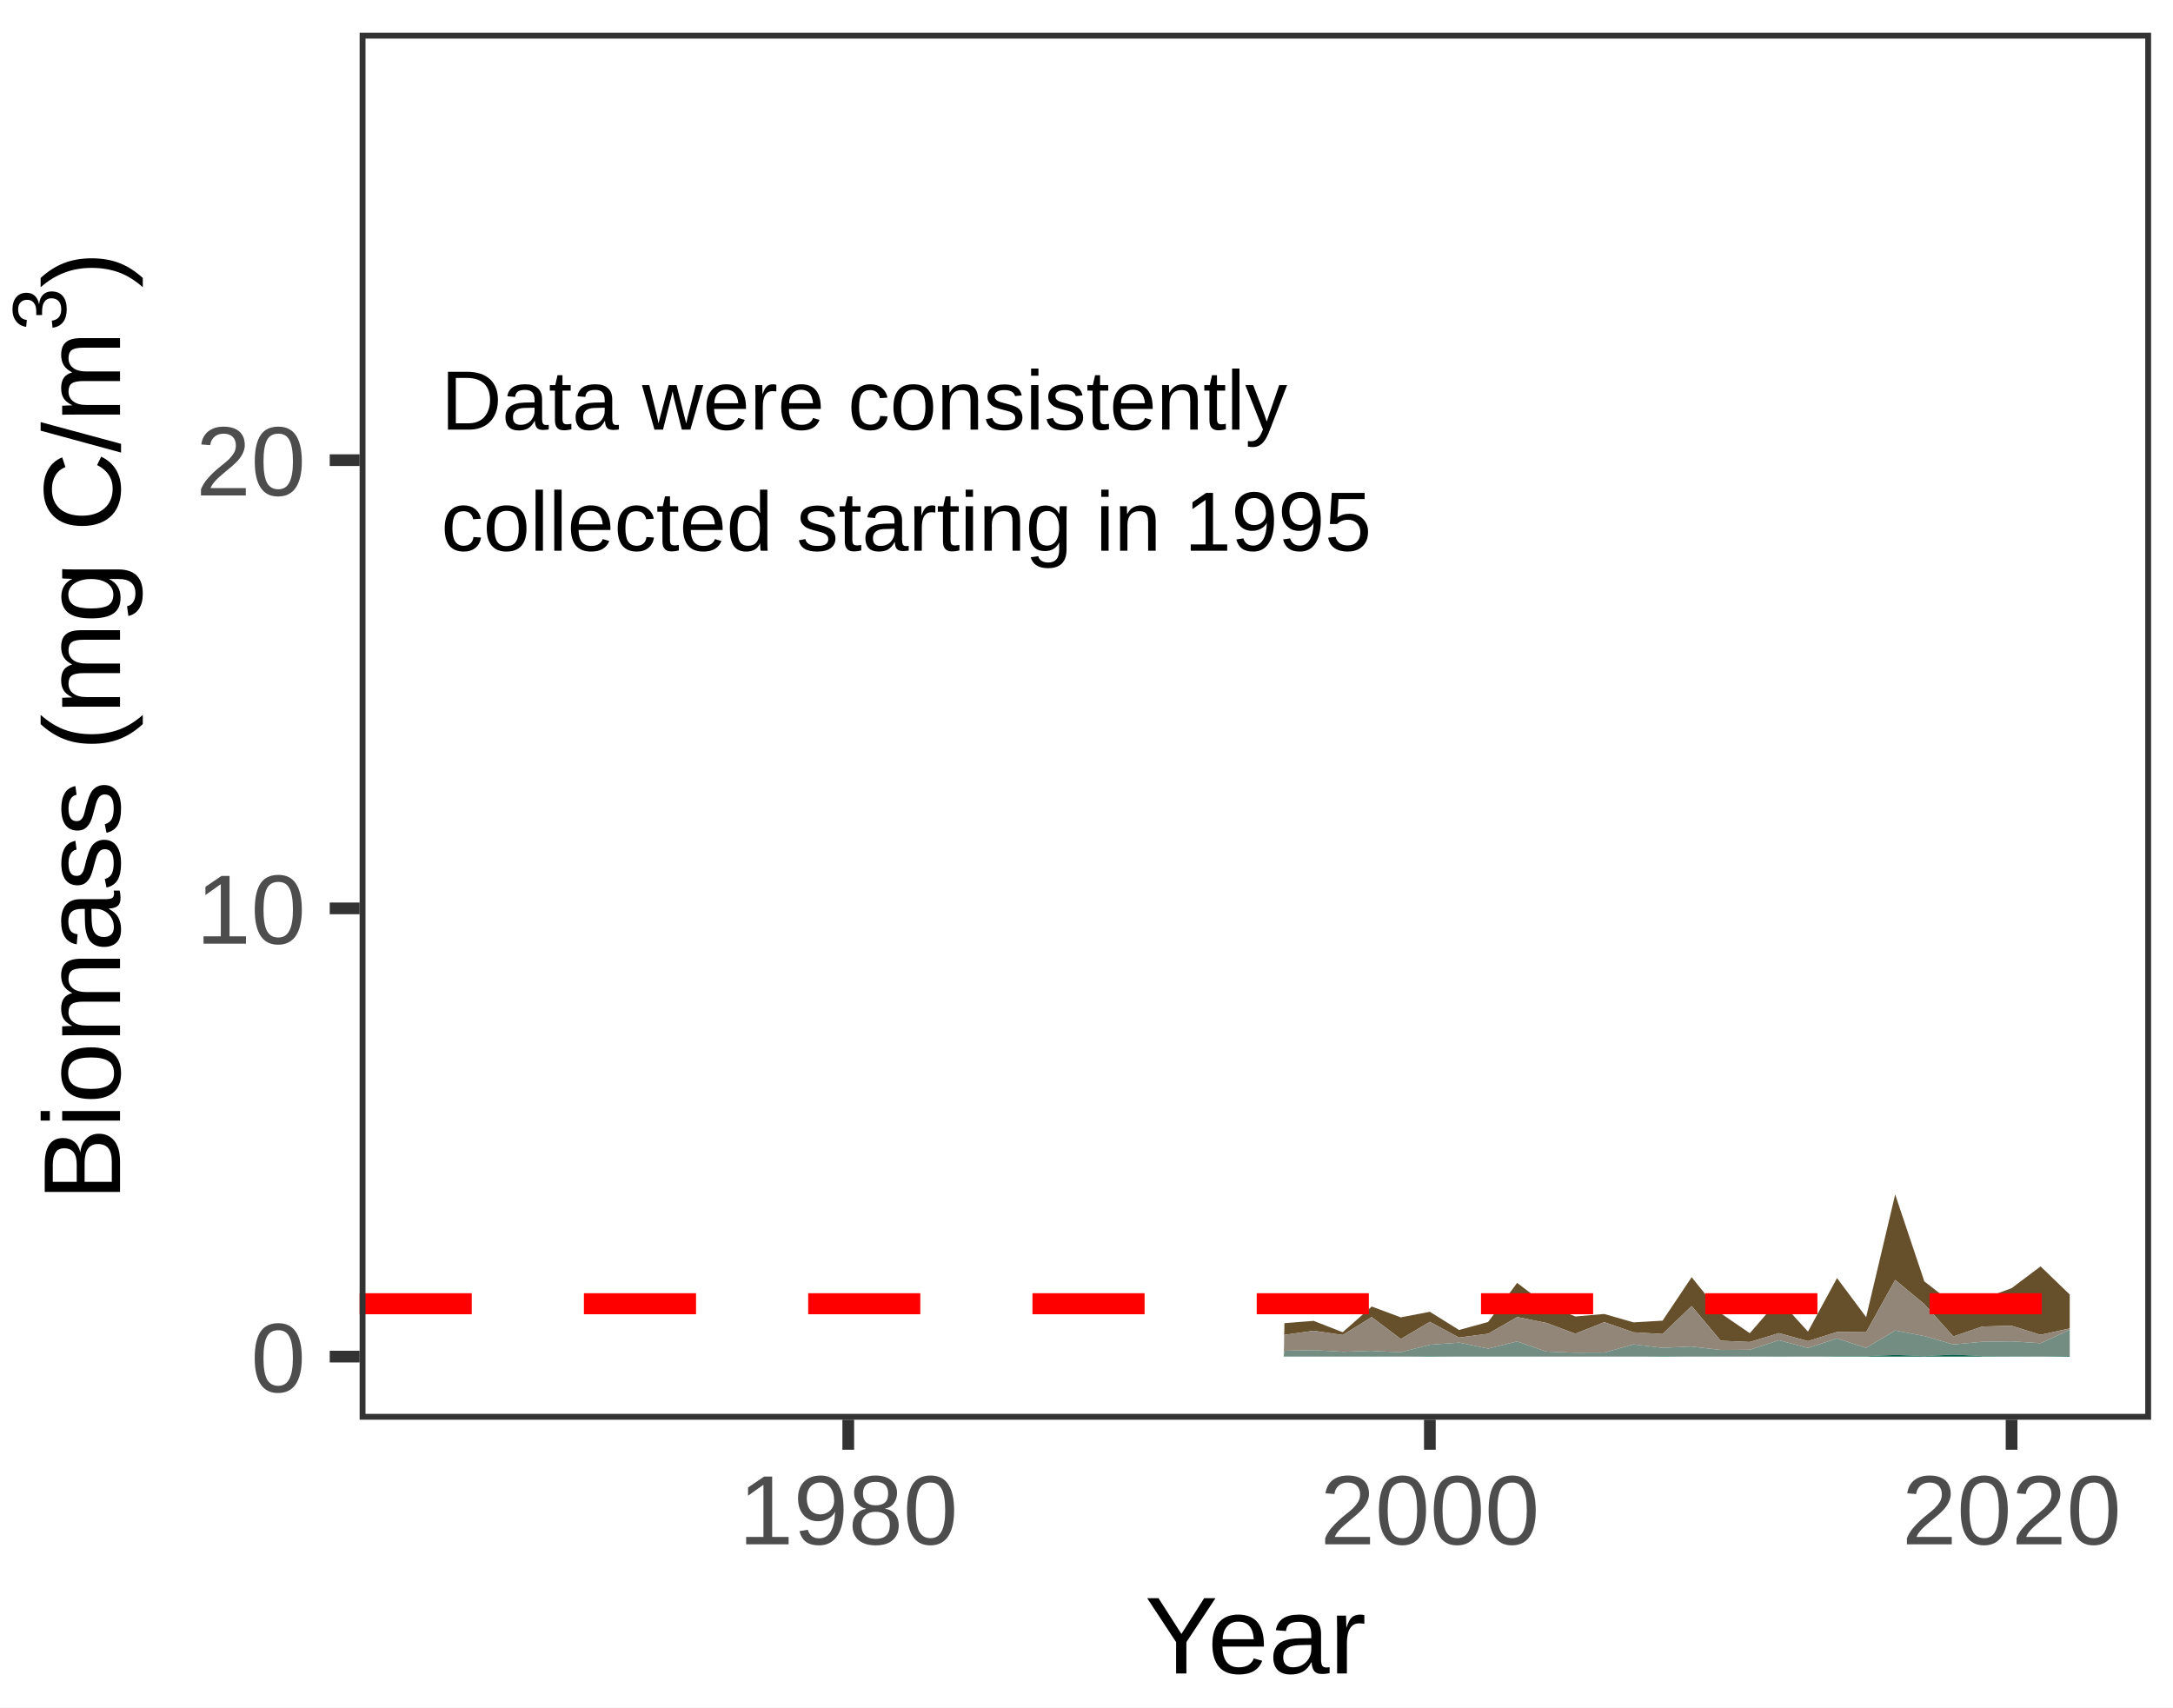
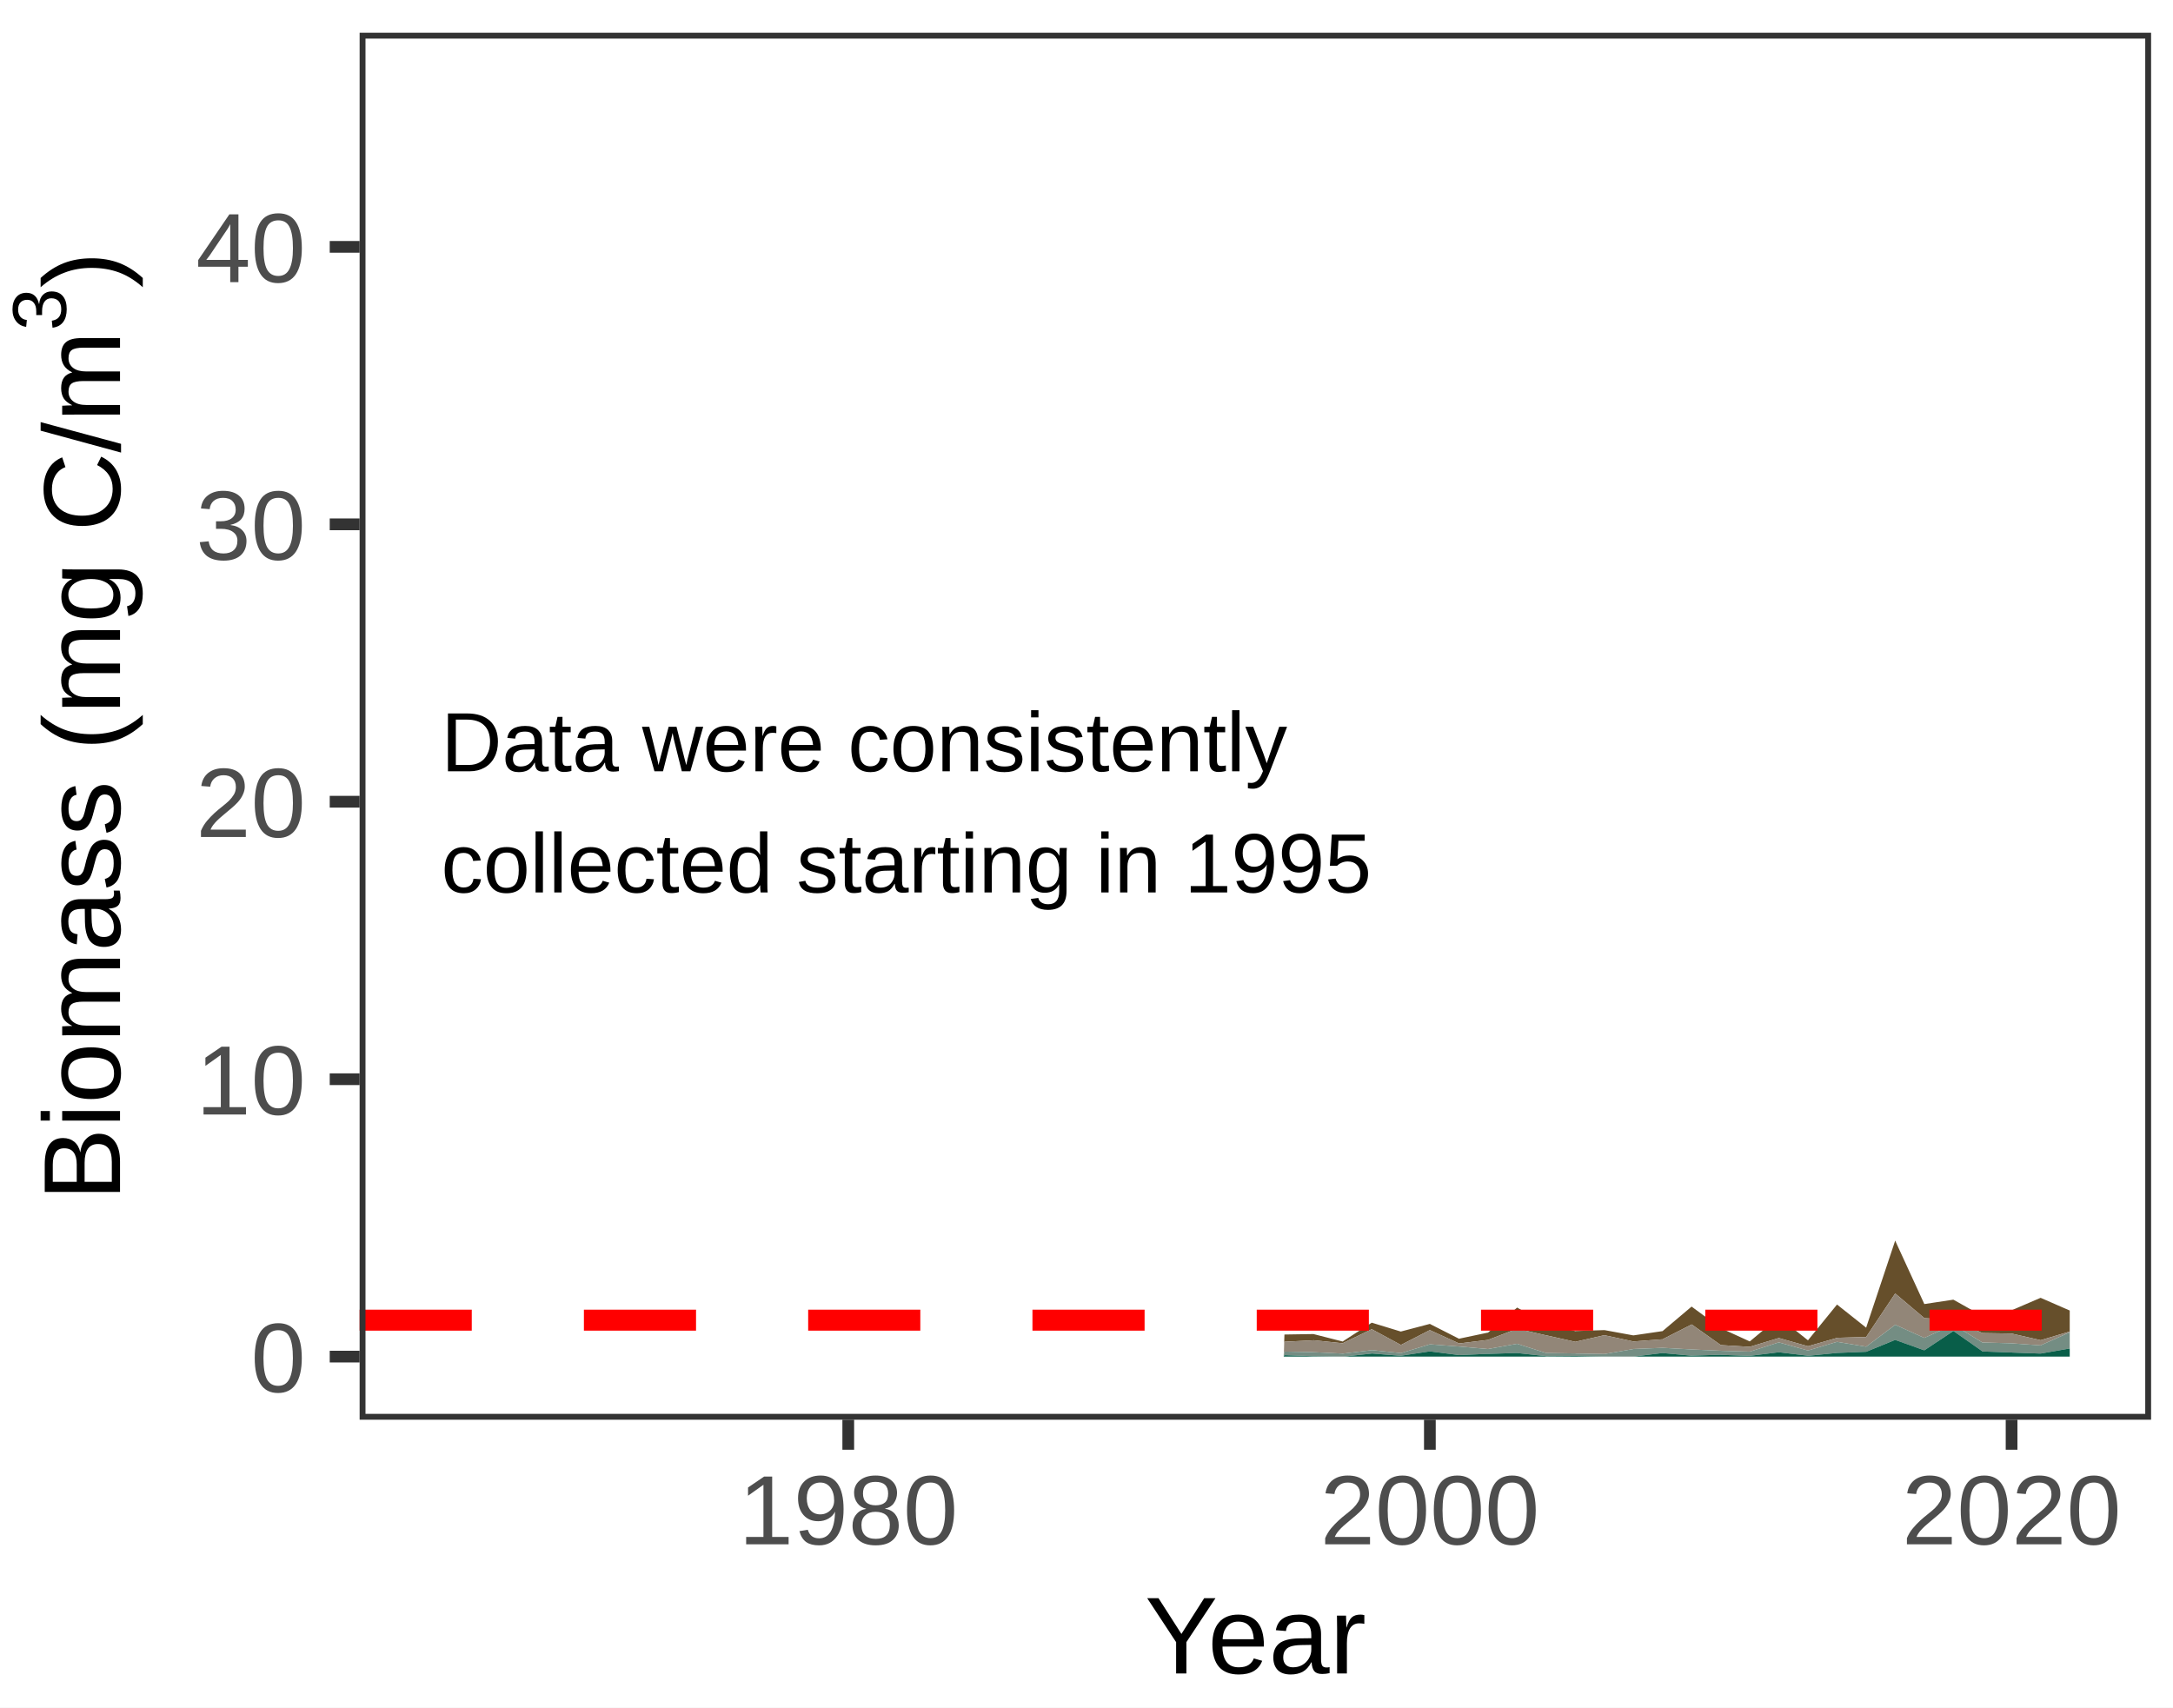
<svg xmlns="http://www.w3.org/2000/svg" class="svglite" width="198.43pt" height="155.91pt" viewBox="0 0 198.43 155.91">
  <defs>
    <style type="text/css">
    .svglite line, .svglite polyline, .svglite polygon, .svglite path, .svglite rect, .svglite circle {
      fill: none;
      stroke: #000000;
      stroke-linecap: round;
      stroke-linejoin: round;
      stroke-miterlimit: 10.00;
    }
    .svglite text {
      white-space: pre;
    }
  </style>
  </defs>
  <rect width="100%" height="100%" style="stroke: none; fill: #FFFFFF;" />
  <defs>
    <clipPath id="cpMC4wMHwxOTguNDN8MC4wMHwxNTUuOTE=">
      <rect x="0.00" y="0.00" width="198.43" height="155.91" />
    </clipPath>
  </defs>
  <g clip-path="url(#cpMC4wMHwxOTguNDN8MC4wMHwxNTUuOTE=)">
    <rect x="0.00" y="0.00" width="198.43" height="155.91" style="stroke-width: 1.07; stroke: #FFFFFF; fill: #FFFFFF;" />
  </g>
  <defs>
    <clipPath id="cpMzIuODR8MTk2LjQzfDIuOTl8MTI5LjY0">
      <rect x="32.84" y="2.99" width="163.59" height="126.65" />
    </clipPath>
  </defs>
  <g clip-path="url(#cpMzIuODR8MTk2LjQzfDIuOTl8MTI5LjY0)">
    <rect x="32.84" y="2.99" width="163.59" height="126.65" style="stroke-width: 1.07; stroke: none; fill: #FFFFFF;" />
-     <polygon points="117.29,120.82 117.37,120.82 119.88,120.62 119.95,120.61 120.02,120.64 122.53,121.62 122.61,121.65 122.68,121.59 125.19,119.37 125.26,119.30 125.33,119.33 127.85,120.27 127.92,120.30 127.99,120.28 130.50,119.80 130.57,119.78 130.64,119.83 133.16,121.40 133.23,121.45 133.30,121.43 135.81,120.74 135.88,120.72 135.96,120.62 138.47,117.24 138.54,117.14 138.61,117.20 141.12,119.11 141.20,119.16 141.27,119.19 143.78,120.18 143.85,120.21 143.92,120.21 146.43,119.99 146.51,119.99 146.58,120.01 149.09,120.73 149.16,120.75 149.23,120.75 151.75,120.60 151.82,120.60 151.89,120.49 154.40,116.74 154.47,116.63 154.55,116.72 157.06,119.84 157.13,119.93 157.20,119.97 159.71,121.69 159.78,121.74 159.86,121.66 162.37,118.75 162.44,118.67 162.51,118.75 165.02,121.51 165.10,121.59 165.17,121.46 167.68,116.84 167.75,116.71 167.82,116.80 170.34,120.18 170.41,120.28 170.48,119.97 172.99,109.37 173.06,109.07 173.13,109.28 175.65,116.79 175.72,117.01 175.79,117.06 178.30,119.01 178.37,119.07 178.45,119.06 180.96,118.62 181.03,118.61 181.10,118.58 183.61,117.66 183.69,117.63 183.76,117.58 186.27,115.69 186.34,115.64 186.41,115.71 188.93,118.14 189.00,118.21 189.00,121.30 188.93,121.32 186.41,121.87 186.34,121.89 186.27,121.87 183.76,121.08 183.69,121.06 183.61,121.06 181.10,121.13 181.03,121.13 180.96,121.15 178.45,122.01 178.37,122.03 178.30,121.95 175.79,119.16 175.72,119.08 175.65,119.02 173.13,116.93 173.06,116.88 172.99,117.00 170.48,121.52 170.41,121.65 170.34,121.65 167.82,121.63 167.75,121.63 167.68,121.65 165.17,122.44 165.10,122.46 165.02,122.44 162.51,121.75 162.44,121.73 162.37,121.76 159.86,122.52 159.78,122.54 159.71,122.54 157.20,122.43 157.13,122.43 157.06,122.34 154.55,119.35 154.47,119.26 154.40,119.33 151.89,121.74 151.82,121.81 151.75,121.81 149.23,121.66 149.16,121.66 149.09,121.63 146.58,120.76 146.51,120.73 146.43,120.76 143.92,121.76 143.85,121.79 143.78,121.76 141.27,120.82 141.20,120.80 141.12,120.78 138.61,120.28 138.54,120.27 138.47,120.31 135.96,121.75 135.88,121.79 135.81,121.80 133.30,122.13 133.23,122.14 133.16,122.10 130.64,120.74 130.57,120.70 130.50,120.74 127.99,122.23 127.92,122.28 127.85,122.22 125.33,120.32 125.26,120.26 125.19,120.31 122.68,121.86 122.61,121.90 122.53,121.89 120.02,121.53 119.95,121.52 119.88,121.53 117.37,121.88 117.29,121.89 117.22,123.88 " style="stroke-width: 0.00; stroke: none; stroke-linecap: butt; fill: #664F2B;" />
-     <polyline points="117.29,120.82 117.37,120.82 119.88,120.62 119.95,120.61 120.02,120.64 122.53,121.62 122.61,121.65 122.68,121.59 125.19,119.37 125.26,119.30 125.33,119.33 127.85,120.27 127.92,120.30 127.99,120.28 130.50,119.80 130.57,119.78 130.64,119.83 133.16,121.40 133.23,121.45 133.30,121.43 135.81,120.74 135.88,120.72 135.96,120.62 138.47,117.24 138.54,117.14 138.61,117.20 141.12,119.11 141.20,119.16 141.27,119.19 143.78,120.18 143.85,120.21 143.92,120.21 146.43,119.99 146.51,119.99 146.58,120.01 149.09,120.73 149.16,120.75 149.23,120.75 151.75,120.60 151.82,120.60 151.89,120.49 154.40,116.74 154.47,116.63 154.55,116.72 157.06,119.84 157.13,119.93 157.20,119.97 159.71,121.69 159.78,121.74 159.86,121.66 162.37,118.75 162.44,118.67 162.51,118.75 165.02,121.51 165.10,121.59 165.17,121.46 167.68,116.84 167.75,116.71 167.82,116.80 170.34,120.18 170.41,120.28 170.48,119.97 172.99,109.37 173.06,109.07 173.13,109.28 175.65,116.79 175.72,117.01 175.79,117.06 178.30,119.01 178.37,119.07 178.45,119.06 180.96,118.62 181.03,118.61 181.10,118.58 183.61,117.66 183.69,117.63 183.76,117.58 186.27,115.69 186.34,115.64 186.41,115.71 188.93,118.14 189.00,118.21 " style="stroke-width: 1.07; stroke: none; stroke-linecap: butt;" />
-     <polygon points="117.29,121.89 117.37,121.88 119.88,121.53 119.95,121.52 120.02,121.53 122.53,121.89 122.61,121.90 122.68,121.86 125.19,120.31 125.26,120.26 125.33,120.32 127.85,122.22 127.92,122.28 127.99,122.23 130.50,120.74 130.57,120.70 130.64,120.74 133.16,122.10 133.23,122.14 133.30,122.13 135.81,121.80 135.88,121.79 135.96,121.75 138.47,120.31 138.54,120.27 138.61,120.28 141.12,120.78 141.20,120.80 141.27,120.82 143.78,121.76 143.85,121.79 143.92,121.76 146.43,120.76 146.51,120.73 146.58,120.76 149.09,121.63 149.16,121.66 149.23,121.66 151.75,121.81 151.82,121.81 151.89,121.74 154.40,119.33 154.47,119.26 154.55,119.35 157.06,122.34 157.13,122.43 157.20,122.43 159.71,122.54 159.78,122.54 159.86,122.52 162.37,121.76 162.44,121.73 162.51,121.75 165.02,122.44 165.10,122.46 165.17,122.44 167.68,121.65 167.75,121.63 167.82,121.63 170.34,121.65 170.41,121.65 170.48,121.52 172.99,117.00 173.06,116.88 173.13,116.93 175.65,119.02 175.72,119.08 175.79,119.16 178.30,121.95 178.37,122.03 178.45,122.01 180.96,121.15 181.03,121.13 181.10,121.13 183.61,121.06 183.69,121.06 183.76,121.08 186.27,121.87 186.34,121.89 186.41,121.87 188.93,121.32 189.00,121.30 189.00,121.42 188.93,121.46 186.41,122.63 186.34,122.66 186.27,122.65 183.76,122.49 183.69,122.49 183.61,122.49 181.10,122.52 181.03,122.52 180.96,122.53 178.45,122.76 178.37,122.77 178.30,122.75 175.79,122.02 175.72,122.00 175.65,121.99 173.13,121.51 173.06,121.49 172.99,121.54 170.48,123.04 170.41,123.08 170.34,123.06 167.82,122.24 167.75,122.22 167.68,122.24 165.17,123.07 165.10,123.09 165.02,123.07 162.51,122.40 162.44,122.38 162.37,122.41 159.86,123.23 159.78,123.25 159.71,123.25 157.20,123.27 157.13,123.27 157.06,123.26 154.55,122.97 154.47,122.96 154.40,122.96 151.89,123.07 151.82,123.08 151.75,123.07 149.23,122.77 149.16,122.76 149.09,122.78 146.58,123.49 146.51,123.51 146.43,123.51 143.92,123.52 143.85,123.52 143.78,123.52 141.27,123.42 141.20,123.41 141.12,123.39 138.61,122.52 138.54,122.49 138.47,122.51 135.96,123.13 135.88,123.15 135.81,123.13 133.30,122.61 133.23,122.60 133.16,122.61 130.64,122.79 130.57,122.80 130.50,122.82 127.99,123.46 127.92,123.48 127.85,123.48 125.33,123.36 125.26,123.35 125.19,123.35 122.68,123.44 122.61,123.44 122.53,123.43 120.02,123.29 119.95,123.29 119.88,123.29 117.37,123.34 117.29,123.34 117.22,123.88 " style="stroke-width: 0.00; stroke: none; stroke-linecap: butt; fill: #928678;" />
-     <polyline points="117.29,121.89 117.37,121.88 119.88,121.53 119.95,121.52 120.02,121.53 122.53,121.89 122.61,121.90 122.68,121.86 125.19,120.31 125.26,120.26 125.33,120.32 127.85,122.22 127.92,122.28 127.99,122.23 130.50,120.74 130.57,120.70 130.64,120.74 133.16,122.10 133.23,122.14 133.30,122.13 135.81,121.80 135.88,121.79 135.96,121.75 138.47,120.31 138.54,120.27 138.61,120.28 141.12,120.78 141.20,120.80 141.27,120.82 143.78,121.76 143.85,121.79 143.92,121.76 146.43,120.76 146.51,120.73 146.58,120.76 149.09,121.63 149.16,121.66 149.23,121.66 151.75,121.81 151.82,121.81 151.89,121.74 154.40,119.33 154.47,119.26 154.55,119.35 157.06,122.34 157.13,122.43 157.20,122.43 159.71,122.54 159.78,122.54 159.86,122.52 162.37,121.76 162.44,121.73 162.51,121.75 165.02,122.44 165.10,122.46 165.17,122.44 167.68,121.65 167.75,121.63 167.82,121.63 170.34,121.65 170.41,121.65 170.48,121.52 172.99,117.00 173.06,116.88 173.13,116.93 175.65,119.02 175.72,119.08 175.79,119.16 178.30,121.95 178.37,122.03 178.45,122.01 180.96,121.15 181.03,121.13 181.10,121.13 183.61,121.06 183.69,121.06 183.76,121.08 186.27,121.87 186.34,121.89 186.41,121.87 188.93,121.32 189.00,121.30 " style="stroke-width: 1.07; stroke: none; stroke-linecap: butt;" />
-     <polygon points="117.29,123.34 117.37,123.34 119.88,123.29 119.95,123.29 120.02,123.29 122.53,123.43 122.61,123.44 122.68,123.44 125.19,123.35 125.26,123.35 125.33,123.36 127.85,123.48 127.92,123.48 127.99,123.46 130.50,122.82 130.57,122.80 130.64,122.79 133.16,122.61 133.23,122.60 133.30,122.61 135.81,123.13 135.88,123.15 135.96,123.13 138.47,122.51 138.54,122.49 138.61,122.52 141.12,123.39 141.20,123.41 141.27,123.42 143.78,123.52 143.85,123.52 143.92,123.52 146.43,123.51 146.51,123.51 146.58,123.49 149.09,122.78 149.16,122.76 149.23,122.77 151.75,123.07 151.82,123.08 151.89,123.07 154.40,122.96 154.47,122.96 154.55,122.97 157.06,123.26 157.13,123.27 157.20,123.27 159.71,123.25 159.78,123.25 159.86,123.23 162.37,122.41 162.44,122.38 162.51,122.40 165.02,123.07 165.10,123.09 165.17,123.07 167.68,122.24 167.75,122.22 167.82,122.24 170.34,123.06 170.41,123.08 170.48,123.04 172.99,121.54 173.06,121.49 173.13,121.51 175.65,121.99 175.72,122.00 175.79,122.02 178.30,122.75 178.37,122.77 178.45,122.76 180.96,122.53 181.03,122.52 181.10,122.52 183.61,122.49 183.69,122.49 183.76,122.49 186.27,122.65 186.34,122.66 186.41,122.63 188.93,121.46 189.00,121.42 189.00,123.82 188.93,123.82 186.41,123.86 186.34,123.86 186.27,123.86 183.76,123.85 183.69,123.85 183.61,123.85 181.10,123.84 181.03,123.84 180.96,123.83 178.45,123.70 178.37,123.70 178.30,123.70 175.79,123.83 175.72,123.83 175.65,123.83 173.13,123.73 173.06,123.73 172.99,123.73 170.48,123.84 170.41,123.84 170.34,123.84 167.82,123.84 167.75,123.84 167.68,123.84 165.17,123.88 165.10,123.88 165.02,123.88 162.51,123.85 162.44,123.85 162.37,123.85 159.86,123.88 159.78,123.88 159.71,123.88 157.20,123.86 157.13,123.86 157.06,123.86 154.55,123.88 154.47,123.88 154.40,123.87 151.89,123.84 151.82,123.84 151.75,123.84 149.23,123.88 149.16,123.88 149.09,123.88 146.58,123.88 146.51,123.88 146.43,123.88 143.92,123.88 143.85,123.88 143.78,123.88 141.27,123.88 141.20,123.88 141.12,123.88 138.61,123.86 138.54,123.86 138.47,123.86 135.96,123.86 135.88,123.86 135.81,123.86 133.30,123.87 133.23,123.87 133.16,123.87 130.64,123.84 130.57,123.84 130.50,123.84 127.99,123.88 127.92,123.88 127.85,123.88 125.33,123.86 125.26,123.85 125.19,123.86 122.68,123.88 122.61,123.88 122.53,123.88 120.02,123.88 119.95,123.88 119.88,123.88 117.37,123.87 117.29,123.87 117.22,123.88 " style="stroke-width: 0.00; stroke: none; stroke-linecap: butt; fill: #748D83;" />
-     <polyline points="117.29,123.34 117.37,123.34 119.88,123.29 119.95,123.29 120.02,123.29 122.53,123.43 122.61,123.44 122.68,123.44 125.19,123.35 125.26,123.35 125.33,123.36 127.85,123.48 127.92,123.48 127.99,123.46 130.50,122.82 130.57,122.80 130.64,122.79 133.16,122.61 133.23,122.60 133.30,122.61 135.81,123.13 135.88,123.15 135.96,123.13 138.47,122.51 138.54,122.49 138.61,122.52 141.12,123.39 141.20,123.41 141.27,123.42 143.78,123.52 143.85,123.52 143.92,123.52 146.43,123.51 146.51,123.51 146.58,123.49 149.09,122.78 149.16,122.76 149.23,122.77 151.75,123.07 151.82,123.08 151.89,123.07 154.40,122.96 154.47,122.96 154.55,122.97 157.06,123.26 157.13,123.27 157.20,123.27 159.71,123.25 159.78,123.25 159.86,123.23 162.37,122.41 162.44,122.38 162.51,122.40 165.02,123.07 165.10,123.09 165.17,123.07 167.68,122.24 167.75,122.22 167.82,122.24 170.34,123.06 170.41,123.08 170.48,123.04 172.99,121.54 173.06,121.49 173.13,121.51 175.65,121.99 175.72,122.00 175.79,122.02 178.30,122.75 178.37,122.77 178.45,122.76 180.96,122.53 181.03,122.52 181.10,122.52 183.61,122.49 183.69,122.49 183.76,122.49 186.27,122.65 186.34,122.66 186.41,122.63 188.93,121.46 189.00,121.42 " style="stroke-width: 1.07; stroke: none; stroke-linecap: butt;" />
-     <polygon points="117.29,123.87 117.37,123.87 119.88,123.88 119.95,123.88 120.02,123.88 122.53,123.88 122.61,123.88 122.68,123.88 125.19,123.86 125.26,123.85 125.33,123.86 127.85,123.88 127.92,123.88 127.99,123.88 130.50,123.84 130.57,123.84 130.64,123.84 133.16,123.87 133.23,123.87 133.30,123.87 135.81,123.86 135.88,123.86 135.96,123.86 138.47,123.86 138.54,123.86 138.61,123.86 141.12,123.88 141.20,123.88 141.27,123.88 143.78,123.88 143.85,123.88 143.92,123.88 146.43,123.88 146.51,123.88 146.58,123.88 149.09,123.88 149.16,123.88 149.23,123.88 151.75,123.84 151.82,123.84 151.89,123.84 154.40,123.87 154.47,123.88 154.55,123.88 157.06,123.86 157.13,123.86 157.20,123.86 159.71,123.88 159.78,123.88 159.86,123.88 162.37,123.85 162.44,123.85 162.51,123.85 165.02,123.88 165.10,123.88 165.17,123.88 167.68,123.84 167.75,123.84 167.82,123.84 170.34,123.84 170.41,123.84 170.48,123.84 172.99,123.73 173.06,123.73 173.13,123.73 175.65,123.83 175.72,123.83 175.79,123.83 178.30,123.70 178.37,123.70 178.45,123.70 180.96,123.83 181.03,123.84 181.10,123.84 183.61,123.85 183.69,123.85 183.76,123.85 186.27,123.86 186.34,123.86 186.41,123.86 188.93,123.82 189.00,123.82 189.00,123.88 188.93,123.88 186.41,123.88 186.34,123.88 186.27,123.88 183.76,123.88 183.69,123.88 183.61,123.88 181.10,123.88 181.03,123.88 180.96,123.88 178.45,123.88 178.37,123.88 178.30,123.88 175.79,123.88 175.72,123.88 175.65,123.88 173.13,123.88 173.06,123.88 172.99,123.88 170.48,123.88 170.41,123.88 170.34,123.88 167.82,123.88 167.75,123.88 167.68,123.88 165.17,123.88 165.10,123.88 165.02,123.88 162.51,123.88 162.44,123.88 162.37,123.88 159.86,123.88 159.78,123.88 159.71,123.88 157.20,123.88 157.13,123.88 157.06,123.88 154.55,123.88 154.47,123.88 154.40,123.88 151.89,123.88 151.82,123.88 151.75,123.88 149.23,123.88 149.16,123.88 149.09,123.88 146.58,123.88 146.51,123.88 146.43,123.88 143.92,123.88 143.85,123.88 143.78,123.88 141.27,123.88 141.20,123.88 141.12,123.88 138.61,123.88 138.54,123.88 138.47,123.88 135.96,123.88 135.88,123.88 135.81,123.88 133.30,123.88 133.23,123.88 133.16,123.88 130.64,123.88 130.57,123.88 130.50,123.88 127.99,123.88 127.92,123.88 127.85,123.88 125.33,123.88 125.26,123.88 125.19,123.88 122.68,123.88 122.61,123.88 122.53,123.88 120.02,123.88 119.95,123.88 119.88,123.88 117.37,123.88 117.29,123.88 117.22,123.88 " style="stroke-width: 0.00; stroke: none; stroke-linecap: butt; fill: #095E49;" />
-     <polyline points="117.29,123.87 117.37,123.87 119.88,123.88 119.95,123.88 120.02,123.88 122.53,123.88 122.61,123.88 122.68,123.88 125.19,123.86 125.26,123.85 125.33,123.86 127.85,123.88 127.92,123.88 127.99,123.88 130.50,123.84 130.57,123.84 130.64,123.84 133.16,123.87 133.23,123.87 133.30,123.87 135.81,123.86 135.88,123.86 135.96,123.86 138.47,123.86 138.54,123.86 138.61,123.86 141.12,123.88 141.20,123.88 141.27,123.88 143.78,123.88 143.85,123.88 143.92,123.88 146.43,123.88 146.51,123.88 146.58,123.88 149.09,123.88 149.16,123.88 149.23,123.88 151.75,123.84 151.82,123.84 151.89,123.84 154.40,123.87 154.47,123.88 154.55,123.88 157.06,123.86 157.13,123.86 157.20,123.86 159.71,123.88 159.78,123.88 159.86,123.88 162.37,123.85 162.44,123.85 162.51,123.85 165.02,123.88 165.10,123.88 165.17,123.88 167.68,123.84 167.75,123.84 167.82,123.84 170.34,123.84 170.41,123.84 170.48,123.84 172.99,123.73 173.06,123.73 173.13,123.73 175.65,123.83 175.72,123.83 175.79,123.83 178.30,123.70 178.37,123.70 178.45,123.70 180.96,123.83 181.03,123.84 181.10,123.84 183.61,123.85 183.69,123.85 183.76,123.85 186.27,123.86 186.34,123.86 186.41,123.86 188.93,123.82 189.00,123.82 " style="stroke-width: 1.07; stroke: none; stroke-linecap: butt;" />
-     <line x1="32.84" y1="119.05" x2="196.43" y2="119.05" style="stroke-width: 1.92; stroke: #FF0000; stroke-dasharray: 10.24,10.24; stroke-linecap: butt;" />
-     <text x="40.28" y="39.23" style="font-size: 7.68px; font-family: &quot;Arial&quot;;" textLength="79.35px" lengthAdjust="spacingAndGlyphs">Data were consistently </text>
-     <text x="40.28" y="50.29" style="font-size: 7.68px; font-family: &quot;Arial&quot;;" textLength="87.05px" lengthAdjust="spacingAndGlyphs"> collected starting in 1995</text>
+     <polygon points="117.29,121.86 117.37,121.86 119.88,121.82 119.95,121.82 120.02,121.84 122.53,122.48 122.61,122.50 122.68,122.45 125.19,120.83 125.26,120.78 125.33,120.80 127.85,121.57 127.92,121.59 127.99,121.57 130.50,120.91 130.57,120.89 130.64,120.93 133.16,122.21 133.23,122.25 133.30,122.23 135.81,121.70 135.88,121.69 135.96,121.62 138.47,119.46 138.54,119.40 138.61,119.44 141.12,120.88 141.20,120.92 141.27,120.94 143.78,121.53 143.85,121.55 143.92,121.54 146.43,121.46 146.51,121.46 146.58,121.47 149.09,121.93 149.16,121.94 149.23,121.93 151.75,121.56 151.82,121.55 151.89,121.49 154.40,119.37 154.47,119.31 154.55,119.37 157.06,121.22 157.13,121.28 157.20,121.31 159.71,122.46 159.78,122.49 159.86,122.43 162.37,120.34 162.44,120.28 162.51,120.33 165.02,122.33 165.10,122.39 165.17,122.30 167.68,119.21 167.75,119.12 167.82,119.18 170.34,121.18 170.41,121.24 170.48,121.02 172.99,113.50 173.06,113.28 173.13,113.44 175.65,118.92 175.72,119.08 175.79,119.07 178.30,118.69 178.37,118.68 178.45,118.72 180.96,120.13 181.03,120.17 181.10,120.16 183.61,119.67 183.69,119.65 183.76,119.62 186.27,118.54 186.34,118.51 186.41,118.54 188.93,119.64 189.00,119.67 189.00,121.58 188.93,121.61 186.41,122.36 186.34,122.38 186.27,122.36 183.76,121.79 183.69,121.77 183.61,121.77 181.10,121.73 181.03,121.73 180.96,121.70 178.45,120.54 178.37,120.51 178.30,120.51 175.79,120.37 175.72,120.37 175.65,120.30 173.13,118.17 173.06,118.11 172.99,118.22 170.48,121.98 170.41,122.09 170.34,122.09 167.82,122.16 167.75,122.17 167.68,122.19 165.17,122.91 165.10,122.93 165.02,122.91 162.51,122.20 162.44,122.18 162.37,122.20 159.86,122.96 159.78,122.98 159.71,122.98 157.20,122.83 157.13,122.82 157.06,122.77 154.55,120.99 154.47,120.94 154.40,120.98 151.89,122.26 151.82,122.30 151.75,122.30 149.23,122.49 149.16,122.50 149.09,122.48 146.58,121.94 146.51,121.92 146.43,121.94 143.92,122.51 143.85,122.53 143.78,122.51 141.27,121.95 141.20,121.93 141.12,121.92 138.61,121.35 138.54,121.33 138.47,121.36 135.96,122.32 135.88,122.35 135.81,122.36 133.30,122.67 133.23,122.67 133.16,122.64 130.64,121.49 130.57,121.46 130.50,121.49 127.99,122.78 127.92,122.81 127.85,122.77 125.33,121.41 125.26,121.37 125.19,121.41 122.68,122.62 122.61,122.66 122.53,122.65 120.02,122.39 119.95,122.38 119.88,122.39 117.37,122.52 117.29,122.52 117.22,123.88 " style="stroke-width: 0.00; stroke: none; stroke-linecap: butt; fill: #664F2B;" />
+     <polyline points="117.29,121.86 117.37,121.86 119.88,121.82 119.95,121.82 120.02,121.84 122.53,122.48 122.61,122.50 122.68,122.45 125.19,120.83 125.26,120.78 125.33,120.80 127.85,121.57 127.92,121.59 127.99,121.57 130.50,120.91 130.57,120.89 130.64,120.93 133.16,122.21 133.23,122.25 133.30,122.23 135.81,121.70 135.88,121.69 135.96,121.62 138.47,119.46 138.54,119.40 138.61,119.44 141.12,120.88 141.20,120.92 141.27,120.94 143.78,121.53 143.85,121.55 143.92,121.54 146.43,121.46 146.51,121.46 146.58,121.47 149.09,121.93 149.16,121.94 149.23,121.93 151.75,121.56 151.82,121.55 151.89,121.49 154.40,119.37 154.47,119.31 154.55,119.37 157.06,121.22 157.13,121.28 157.20,121.31 159.71,122.46 159.78,122.49 159.86,122.43 162.37,120.34 162.44,120.28 162.51,120.33 165.02,122.33 165.10,122.39 165.17,122.30 167.68,119.21 167.75,119.12 167.82,119.18 170.34,121.18 170.41,121.24 170.48,121.02 172.99,113.50 173.06,113.28 173.13,113.44 175.65,118.92 175.72,119.08 175.79,119.07 178.30,118.69 178.37,118.68 178.45,118.72 180.96,120.13 181.03,120.17 181.10,120.16 183.61,119.67 183.69,119.65 183.76,119.62 186.27,118.54 186.34,118.51 186.41,118.54 188.93,119.64 189.00,119.67 " style="stroke-width: 1.07; stroke: none; stroke-linecap: butt;" />
+     <polygon points="117.29,122.52 117.37,122.52 119.88,122.39 119.95,122.38 120.02,122.39 122.53,122.65 122.61,122.66 122.68,122.62 125.19,121.41 125.26,121.37 125.33,121.41 127.85,122.77 127.92,122.81 127.99,122.78 130.50,121.49 130.57,121.46 130.64,121.49 133.16,122.64 133.23,122.67 133.30,122.67 135.81,122.36 135.88,122.35 135.96,122.32 138.47,121.36 138.54,121.33 138.61,121.35 141.12,121.92 141.20,121.93 141.27,121.95 143.78,122.51 143.85,122.53 143.92,122.51 146.43,121.94 146.51,121.92 146.58,121.94 149.09,122.48 149.16,122.50 149.23,122.49 151.75,122.30 151.82,122.30 151.89,122.26 154.40,120.98 154.47,120.94 154.55,120.99 157.06,122.77 157.13,122.82 157.20,122.83 159.71,122.98 159.78,122.98 159.86,122.96 162.37,122.20 162.44,122.18 162.51,122.20 165.02,122.91 165.10,122.93 165.17,122.91 167.68,122.19 167.75,122.17 167.82,122.16 170.34,122.09 170.41,122.09 170.48,121.98 172.99,118.22 173.06,118.11 173.13,118.17 175.65,120.30 175.72,120.37 175.79,120.37 178.30,120.51 178.37,120.51 178.45,120.54 180.96,121.70 181.03,121.73 181.10,121.73 183.61,121.77 183.69,121.77 183.76,121.79 186.27,122.36 186.34,122.38 186.41,122.36 188.93,121.61 189.00,121.58 189.00,121.66 188.93,121.69 186.41,122.82 186.34,122.86 186.27,122.85 183.76,122.67 183.69,122.66 183.61,122.66 181.10,122.59 181.03,122.59 180.96,122.55 178.45,121.01 178.37,120.97 178.30,121.00 175.79,122.14 175.72,122.17 175.65,122.14 173.13,121.00 173.06,120.97 172.99,121.03 170.48,122.92 170.41,122.97 170.34,122.96 167.82,122.54 167.75,122.53 167.68,122.55 165.17,123.30 165.10,123.32 165.02,123.30 162.51,122.60 162.44,122.58 162.37,122.60 159.86,123.40 159.78,123.42 159.71,123.42 157.20,123.35 157.13,123.34 157.06,123.34 154.55,123.23 154.47,123.23 154.40,123.22 151.89,123.08 151.82,123.08 151.75,123.08 149.23,123.18 149.16,123.18 149.09,123.20 146.58,123.63 146.51,123.64 146.43,123.64 143.92,123.60 143.85,123.59 143.78,123.59 141.27,123.55 141.20,123.55 141.12,123.53 138.61,122.73 138.54,122.71 138.47,122.72 135.96,123.17 135.88,123.19 135.81,123.18 133.30,122.96 133.23,122.96 133.16,122.95 130.64,122.76 130.57,122.76 130.50,122.78 127.99,123.54 127.92,123.56 127.85,123.55 125.33,123.29 125.26,123.29 125.19,123.30 122.68,123.60 122.61,123.61 122.53,123.60 120.02,123.48 119.95,123.48 119.88,123.47 117.37,123.42 117.29,123.42 117.22,123.88 " style="stroke-width: 0.00; stroke: none; stroke-linecap: butt; fill: #928678;" />
+     <polyline points="117.29,122.52 117.37,122.52 119.88,122.39 119.95,122.38 120.02,122.39 122.53,122.65 122.61,122.66 122.68,122.62 125.19,121.41 125.26,121.37 125.33,121.41 127.85,122.77 127.92,122.81 127.99,122.78 130.50,121.49 130.57,121.46 130.64,121.49 133.16,122.64 133.23,122.67 133.30,122.67 135.81,122.36 135.88,122.35 135.96,122.32 138.47,121.36 138.54,121.33 138.61,121.35 141.12,121.92 141.20,121.93 141.27,121.95 143.78,122.51 143.85,122.53 143.92,122.51 146.43,121.94 146.51,121.92 146.58,121.94 149.09,122.48 149.16,122.50 149.23,122.49 151.75,122.30 151.82,122.30 151.89,122.26 154.40,120.98 154.47,120.94 154.55,120.99 157.06,122.77 157.13,122.82 157.20,122.83 159.71,122.98 159.78,122.98 159.86,122.96 162.37,122.20 162.44,122.18 162.51,122.20 165.02,122.91 165.10,122.93 165.17,122.91 167.68,122.19 167.75,122.17 167.82,122.16 170.34,122.09 170.41,122.09 170.48,121.98 172.99,118.22 173.06,118.11 173.13,118.17 175.65,120.30 175.72,120.37 175.79,120.37 178.30,120.51 178.37,120.51 178.45,120.54 180.96,121.70 181.03,121.73 181.10,121.73 183.61,121.77 183.69,121.77 183.76,121.79 186.27,122.36 186.34,122.38 186.41,122.36 188.93,121.61 189.00,121.58 " style="stroke-width: 1.07; stroke: none; stroke-linecap: butt;" />
+     <polygon points="117.29,123.42 117.37,123.42 119.88,123.47 119.95,123.48 120.02,123.48 122.53,123.60 122.61,123.61 122.68,123.60 125.19,123.30 125.26,123.29 125.33,123.29 127.85,123.55 127.92,123.56 127.99,123.54 130.50,122.78 130.57,122.76 130.64,122.76 133.16,122.95 133.23,122.96 133.30,122.96 135.81,123.18 135.88,123.19 135.96,123.17 138.47,122.72 138.54,122.71 138.61,122.73 141.12,123.53 141.20,123.55 141.27,123.55 143.78,123.59 143.85,123.59 143.92,123.60 146.43,123.64 146.51,123.64 146.58,123.63 149.09,123.20 149.16,123.18 149.23,123.18 151.75,123.08 151.82,123.08 151.89,123.08 154.40,123.22 154.47,123.23 154.55,123.23 157.06,123.34 157.13,123.34 157.20,123.35 159.71,123.42 159.78,123.42 159.86,123.40 162.37,122.60 162.44,122.58 162.51,122.60 165.02,123.30 165.10,123.32 165.17,123.30 167.68,122.55 167.75,122.53 167.82,122.54 170.34,122.96 170.41,122.97 170.48,122.92 172.99,121.03 173.06,120.97 173.13,121.00 175.65,122.14 175.72,122.17 175.79,122.14 178.30,121.00 178.37,120.97 178.45,121.01 180.96,122.55 181.03,122.59 181.10,122.59 183.61,122.66 183.69,122.66 183.76,122.67 186.27,122.85 186.34,122.86 186.41,122.82 188.93,121.69 189.00,121.66 189.00,123.14 188.93,123.15 186.41,123.59 186.34,123.60 186.27,123.60 183.76,123.51 183.69,123.50 183.61,123.50 181.10,123.41 181.03,123.41 180.96,123.35 178.45,121.59 178.37,121.54 178.30,121.59 175.79,123.26 175.72,123.30 175.65,123.28 173.13,122.38 173.06,122.35 172.99,122.38 170.48,123.41 170.41,123.44 170.34,123.44 167.82,123.54 167.75,123.54 167.68,123.55 165.17,123.80 165.10,123.80 165.02,123.79 162.51,123.49 162.44,123.48 162.37,123.49 159.86,123.80 159.78,123.81 159.71,123.81 157.20,123.72 157.13,123.71 157.06,123.71 154.55,123.79 154.47,123.80 154.40,123.79 151.89,123.56 151.82,123.55 151.75,123.56 149.23,123.87 149.16,123.88 149.09,123.88 146.58,123.87 146.51,123.87 146.43,123.87 143.92,123.82 143.85,123.82 143.78,123.82 141.27,123.84 141.20,123.84 141.12,123.83 138.61,123.56 138.54,123.55 138.47,123.55 135.96,123.63 135.88,123.63 135.81,123.63 133.30,123.74 133.23,123.74 133.16,123.73 130.64,123.41 130.57,123.40 130.50,123.41 127.99,123.79 127.92,123.80 127.85,123.80 125.33,123.60 125.26,123.60 125.19,123.61 122.68,123.88 122.61,123.88 122.53,123.88 120.02,123.84 119.95,123.84 119.88,123.84 117.37,123.75 117.29,123.75 117.22,123.88 " style="stroke-width: 0.00; stroke: none; stroke-linecap: butt; fill: #748D83;" />
+     <polyline points="117.29,123.42 117.37,123.42 119.88,123.47 119.95,123.48 120.02,123.48 122.53,123.60 122.61,123.61 122.68,123.60 125.19,123.30 125.26,123.29 125.33,123.29 127.85,123.55 127.92,123.56 127.99,123.54 130.50,122.78 130.57,122.76 130.64,122.76 133.16,122.95 133.23,122.96 133.30,122.96 135.81,123.18 135.88,123.19 135.96,123.17 138.47,122.72 138.54,122.71 138.61,122.73 141.12,123.53 141.20,123.55 141.27,123.55 143.78,123.59 143.85,123.59 143.92,123.60 146.43,123.64 146.51,123.64 146.58,123.63 149.09,123.20 149.16,123.18 149.23,123.18 151.75,123.08 151.82,123.08 151.89,123.08 154.40,123.22 154.47,123.23 154.55,123.23 157.06,123.34 157.13,123.34 157.20,123.35 159.71,123.42 159.78,123.42 159.86,123.40 162.37,122.60 162.44,122.58 162.51,122.60 165.02,123.30 165.10,123.32 165.17,123.30 167.68,122.55 167.75,122.53 167.82,122.54 170.34,122.96 170.41,122.97 170.48,122.92 172.99,121.03 173.06,120.97 173.13,121.00 175.65,122.14 175.72,122.17 175.79,122.14 178.30,121.00 178.37,120.97 178.45,121.01 180.96,122.55 181.03,122.59 181.10,122.59 183.61,122.66 183.69,122.66 183.76,122.67 186.27,122.85 186.34,122.86 186.41,122.82 188.93,121.69 189.00,121.66 " style="stroke-width: 1.07; stroke: none; stroke-linecap: butt;" />
+     <polygon points="117.29,123.75 117.37,123.75 119.88,123.84 119.95,123.84 120.02,123.84 122.53,123.88 122.61,123.88 122.68,123.88 125.19,123.61 125.26,123.60 125.33,123.60 127.85,123.80 127.92,123.80 127.99,123.79 130.50,123.41 130.57,123.40 130.64,123.41 133.16,123.73 133.23,123.74 133.30,123.74 135.81,123.63 135.88,123.63 135.96,123.63 138.47,123.55 138.54,123.55 138.61,123.56 141.12,123.83 141.20,123.84 141.27,123.84 143.78,123.82 143.85,123.82 143.92,123.82 146.43,123.87 146.51,123.87 146.58,123.87 149.09,123.88 149.16,123.88 149.23,123.87 151.75,123.56 151.82,123.55 151.89,123.56 154.40,123.79 154.47,123.80 154.55,123.79 157.06,123.71 157.13,123.71 157.20,123.72 159.71,123.81 159.78,123.81 159.86,123.80 162.37,123.49 162.44,123.48 162.51,123.49 165.02,123.79 165.10,123.80 165.17,123.80 167.68,123.55 167.75,123.54 167.82,123.54 170.34,123.44 170.41,123.44 170.48,123.41 172.99,122.38 173.06,122.35 173.13,122.38 175.65,123.28 175.72,123.30 175.79,123.26 178.30,121.59 178.37,121.54 178.45,121.59 180.96,123.35 181.03,123.41 181.10,123.41 183.61,123.50 183.69,123.50 183.76,123.51 186.27,123.60 186.34,123.60 186.41,123.59 188.93,123.15 189.00,123.14 189.00,123.88 188.93,123.88 186.41,123.88 186.34,123.88 186.27,123.88 183.76,123.88 183.69,123.88 183.61,123.88 181.10,123.88 181.03,123.88 180.96,123.88 178.45,123.88 178.37,123.88 178.30,123.88 175.79,123.88 175.72,123.88 175.65,123.88 173.13,123.88 173.06,123.88 172.99,123.88 170.48,123.88 170.41,123.88 170.34,123.88 167.82,123.88 167.75,123.88 167.68,123.88 165.17,123.88 165.10,123.88 165.02,123.88 162.51,123.88 162.44,123.88 162.37,123.88 159.86,123.88 159.78,123.88 159.71,123.88 157.20,123.88 157.13,123.88 157.06,123.88 154.55,123.88 154.47,123.88 154.40,123.88 151.89,123.88 151.82,123.88 151.75,123.88 149.23,123.88 149.16,123.88 149.09,123.88 146.58,123.88 146.51,123.88 146.43,123.88 143.92,123.88 143.85,123.88 143.78,123.88 141.27,123.88 141.20,123.88 141.12,123.88 138.61,123.88 138.54,123.88 138.47,123.88 135.96,123.88 135.88,123.88 135.81,123.88 133.30,123.88 133.23,123.88 133.16,123.88 130.64,123.88 130.57,123.88 130.50,123.88 127.99,123.88 127.92,123.88 127.85,123.88 125.33,123.88 125.26,123.88 125.19,123.88 122.68,123.88 122.61,123.88 122.53,123.88 120.02,123.88 119.95,123.88 119.88,123.88 117.37,123.88 117.29,123.88 117.22,123.88 " style="stroke-width: 0.00; stroke: none; stroke-linecap: butt; fill: #095E49;" />
+     <polyline points="117.29,123.75 117.37,123.75 119.88,123.84 119.95,123.84 120.02,123.84 122.53,123.88 122.61,123.88 122.68,123.88 125.19,123.61 125.26,123.60 125.33,123.60 127.85,123.80 127.92,123.80 127.99,123.79 130.50,123.41 130.57,123.40 130.64,123.41 133.16,123.73 133.23,123.74 133.30,123.74 135.81,123.63 135.88,123.63 135.96,123.63 138.47,123.55 138.54,123.55 138.61,123.56 141.12,123.83 141.20,123.84 141.27,123.84 143.78,123.82 143.85,123.82 143.92,123.82 146.43,123.87 146.51,123.87 146.58,123.87 149.09,123.88 149.16,123.88 149.23,123.87 151.75,123.56 151.82,123.55 151.89,123.56 154.40,123.79 154.47,123.80 154.55,123.79 157.06,123.71 157.13,123.71 157.20,123.72 159.71,123.81 159.78,123.81 159.86,123.80 162.37,123.49 162.44,123.48 162.51,123.49 165.02,123.79 165.10,123.80 165.17,123.80 167.68,123.55 167.75,123.54 167.82,123.54 170.34,123.44 170.41,123.44 170.48,123.41 172.99,122.38 173.06,122.35 173.13,122.38 175.65,123.28 175.72,123.30 175.79,123.26 178.30,121.59 178.37,121.54 178.45,121.59 180.96,123.35 181.03,123.41 181.10,123.41 183.61,123.50 183.69,123.50 183.76,123.51 186.27,123.60 186.34,123.60 186.41,123.59 188.93,123.15 189.00,123.14 " style="stroke-width: 1.07; stroke: none; stroke-linecap: butt;" />
+     <line x1="32.84" y1="120.55" x2="196.43" y2="120.55" style="stroke-width: 1.92; stroke: #FF0000; stroke-dasharray: 10.24,10.24; stroke-linecap: butt;" />
+     <text x="40.28" y="70.43" style="font-size: 7.68px; font-family: &quot;Arial&quot;;" textLength="79.35px" lengthAdjust="spacingAndGlyphs">Data were consistently </text>
+     <text x="40.28" y="81.49" style="font-size: 7.68px; font-family: &quot;Arial&quot;;" textLength="87.05px" lengthAdjust="spacingAndGlyphs"> collected starting in 1995</text>
    <rect x="32.84" y="2.99" width="163.59" height="126.65" style="stroke-width: 1.07; stroke: #333333;" />
  </g>
  <g clip-path="url(#cpMC4wMHwxOTguNDN8MC4wMHwxNTUuOTE=)">
    <text x="27.91" y="127.11" text-anchor="end" style="font-size: 9.00px;fill: #4D4D4D; font-family: &quot;Arial&quot;;" textLength="5.00px" lengthAdjust="spacingAndGlyphs">0</text>
-     <text x="27.91" y="86.17" text-anchor="end" style="font-size: 9.00px;fill: #4D4D4D; font-family: &quot;Arial&quot;;" textLength="10.01px" lengthAdjust="spacingAndGlyphs">10</text>
-     <text x="27.91" y="45.24" text-anchor="end" style="font-size: 9.00px;fill: #4D4D4D; font-family: &quot;Arial&quot;;" textLength="10.01px" lengthAdjust="spacingAndGlyphs">20</text>
+     <text x="27.91" y="101.77" text-anchor="end" style="font-size: 9.00px;fill: #4D4D4D; font-family: &quot;Arial&quot;;" textLength="10.01px" lengthAdjust="spacingAndGlyphs">10</text>
+     <text x="27.91" y="76.43" text-anchor="end" style="font-size: 9.00px;fill: #4D4D4D; font-family: &quot;Arial&quot;;" textLength="10.01px" lengthAdjust="spacingAndGlyphs">20</text>
+     <text x="27.91" y="51.10" text-anchor="end" style="font-size: 9.00px;fill: #4D4D4D; font-family: &quot;Arial&quot;;" textLength="10.01px" lengthAdjust="spacingAndGlyphs">30</text>
+     <text x="27.91" y="25.76" text-anchor="end" style="font-size: 9.00px;fill: #4D4D4D; font-family: &quot;Arial&quot;;" textLength="10.01px" lengthAdjust="spacingAndGlyphs">40</text>
    <polyline points="30.11,123.88 32.84,123.88 " style="stroke-width: 1.07; stroke: #333333; stroke-linecap: butt;" />
-     <polyline points="30.11,82.95 32.84,82.95 " style="stroke-width: 1.07; stroke: #333333; stroke-linecap: butt;" />
-     <polyline points="30.11,42.02 32.84,42.02 " style="stroke-width: 1.07; stroke: #333333; stroke-linecap: butt;" />
+     <polyline points="30.11,98.55 32.84,98.55 " style="stroke-width: 1.07; stroke: #333333; stroke-linecap: butt;" />
+     <polyline points="30.11,73.21 32.84,73.21 " style="stroke-width: 1.07; stroke: #333333; stroke-linecap: butt;" />
+     <polyline points="30.11,47.88 32.84,47.88 " style="stroke-width: 1.07; stroke: #333333; stroke-linecap: butt;" />
+     <polyline points="30.11,22.54 32.84,22.54 " style="stroke-width: 1.07; stroke: #333333; stroke-linecap: butt;" />
    <polyline points="77.46,132.38 77.46,129.64 " style="stroke-width: 1.07; stroke: #333333; stroke-linecap: butt;" />
    <polyline points="130.57,132.38 130.57,129.64 " style="stroke-width: 1.07; stroke: #333333; stroke-linecap: butt;" />
    <polyline points="183.69,132.38 183.69,129.64 " style="stroke-width: 1.07; stroke: #333333; stroke-linecap: butt;" />
    <text x="77.46" y="141.02" text-anchor="middle" style="font-size: 9.00px;fill: #4D4D4D; font-family: &quot;Arial&quot;;" textLength="20.02px" lengthAdjust="spacingAndGlyphs">1980</text>
    <text x="130.57" y="141.02" text-anchor="middle" style="font-size: 9.00px;fill: #4D4D4D; font-family: &quot;Arial&quot;;" textLength="20.02px" lengthAdjust="spacingAndGlyphs">2000</text>
    <text x="183.69" y="141.02" text-anchor="middle" style="font-size: 9.00px;fill: #4D4D4D; font-family: &quot;Arial&quot;;" textLength="20.02px" lengthAdjust="spacingAndGlyphs">2020</text>
    <text x="114.64" y="152.81" text-anchor="middle" style="font-size: 10.00px; font-family: &quot;Arial&quot;;" textLength="20.22px" lengthAdjust="spacingAndGlyphs">Year</text>
    <text transform="translate(10.96,109.67) rotate(-90)" style="font-size: 10.00px; font-family: &quot;Arial&quot;;" textLength="79.48px" lengthAdjust="spacingAndGlyphs">Biomass (mg C/m</text>
    <text transform="translate(6.03,30.19) rotate(-90)" style="font-size: 7.00px; font-family: &quot;Arial&quot;;" textLength="3.90px" lengthAdjust="spacingAndGlyphs">3</text>
    <text transform="translate(10.96,26.29) rotate(-90)" style="font-size: 10.00px; font-family: &quot;Arial&quot;;" textLength="3.33px" lengthAdjust="spacingAndGlyphs">)</text>
  </g>
</svg>
